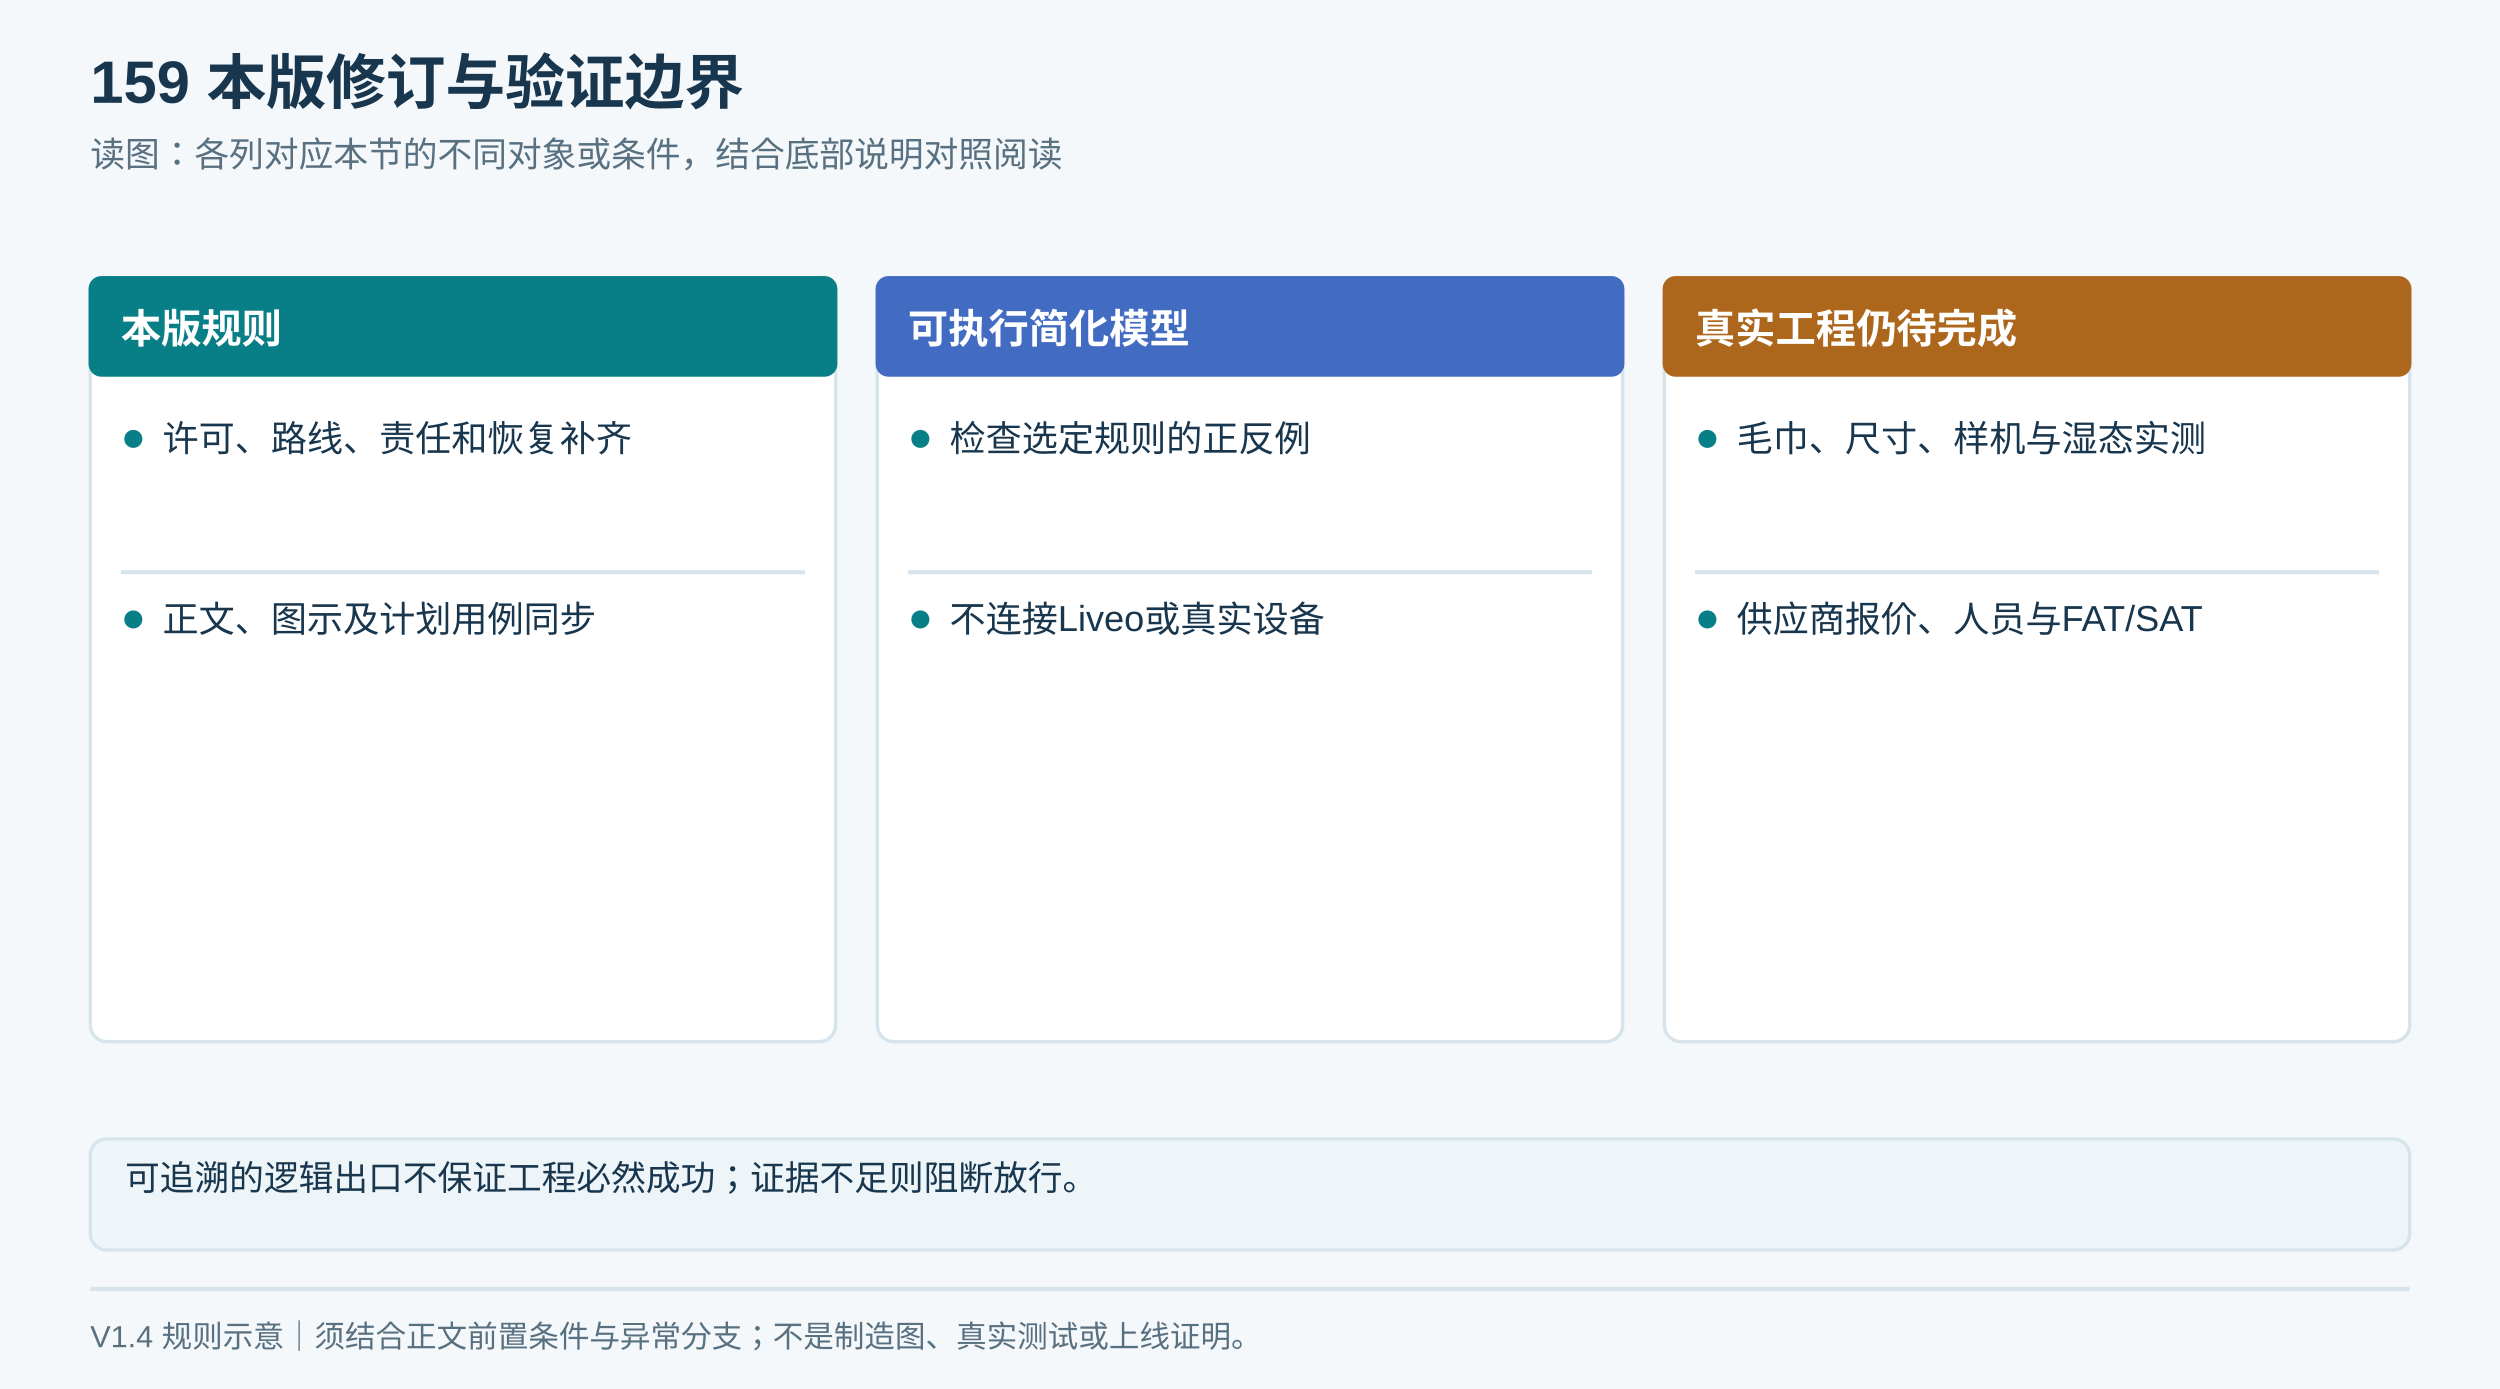
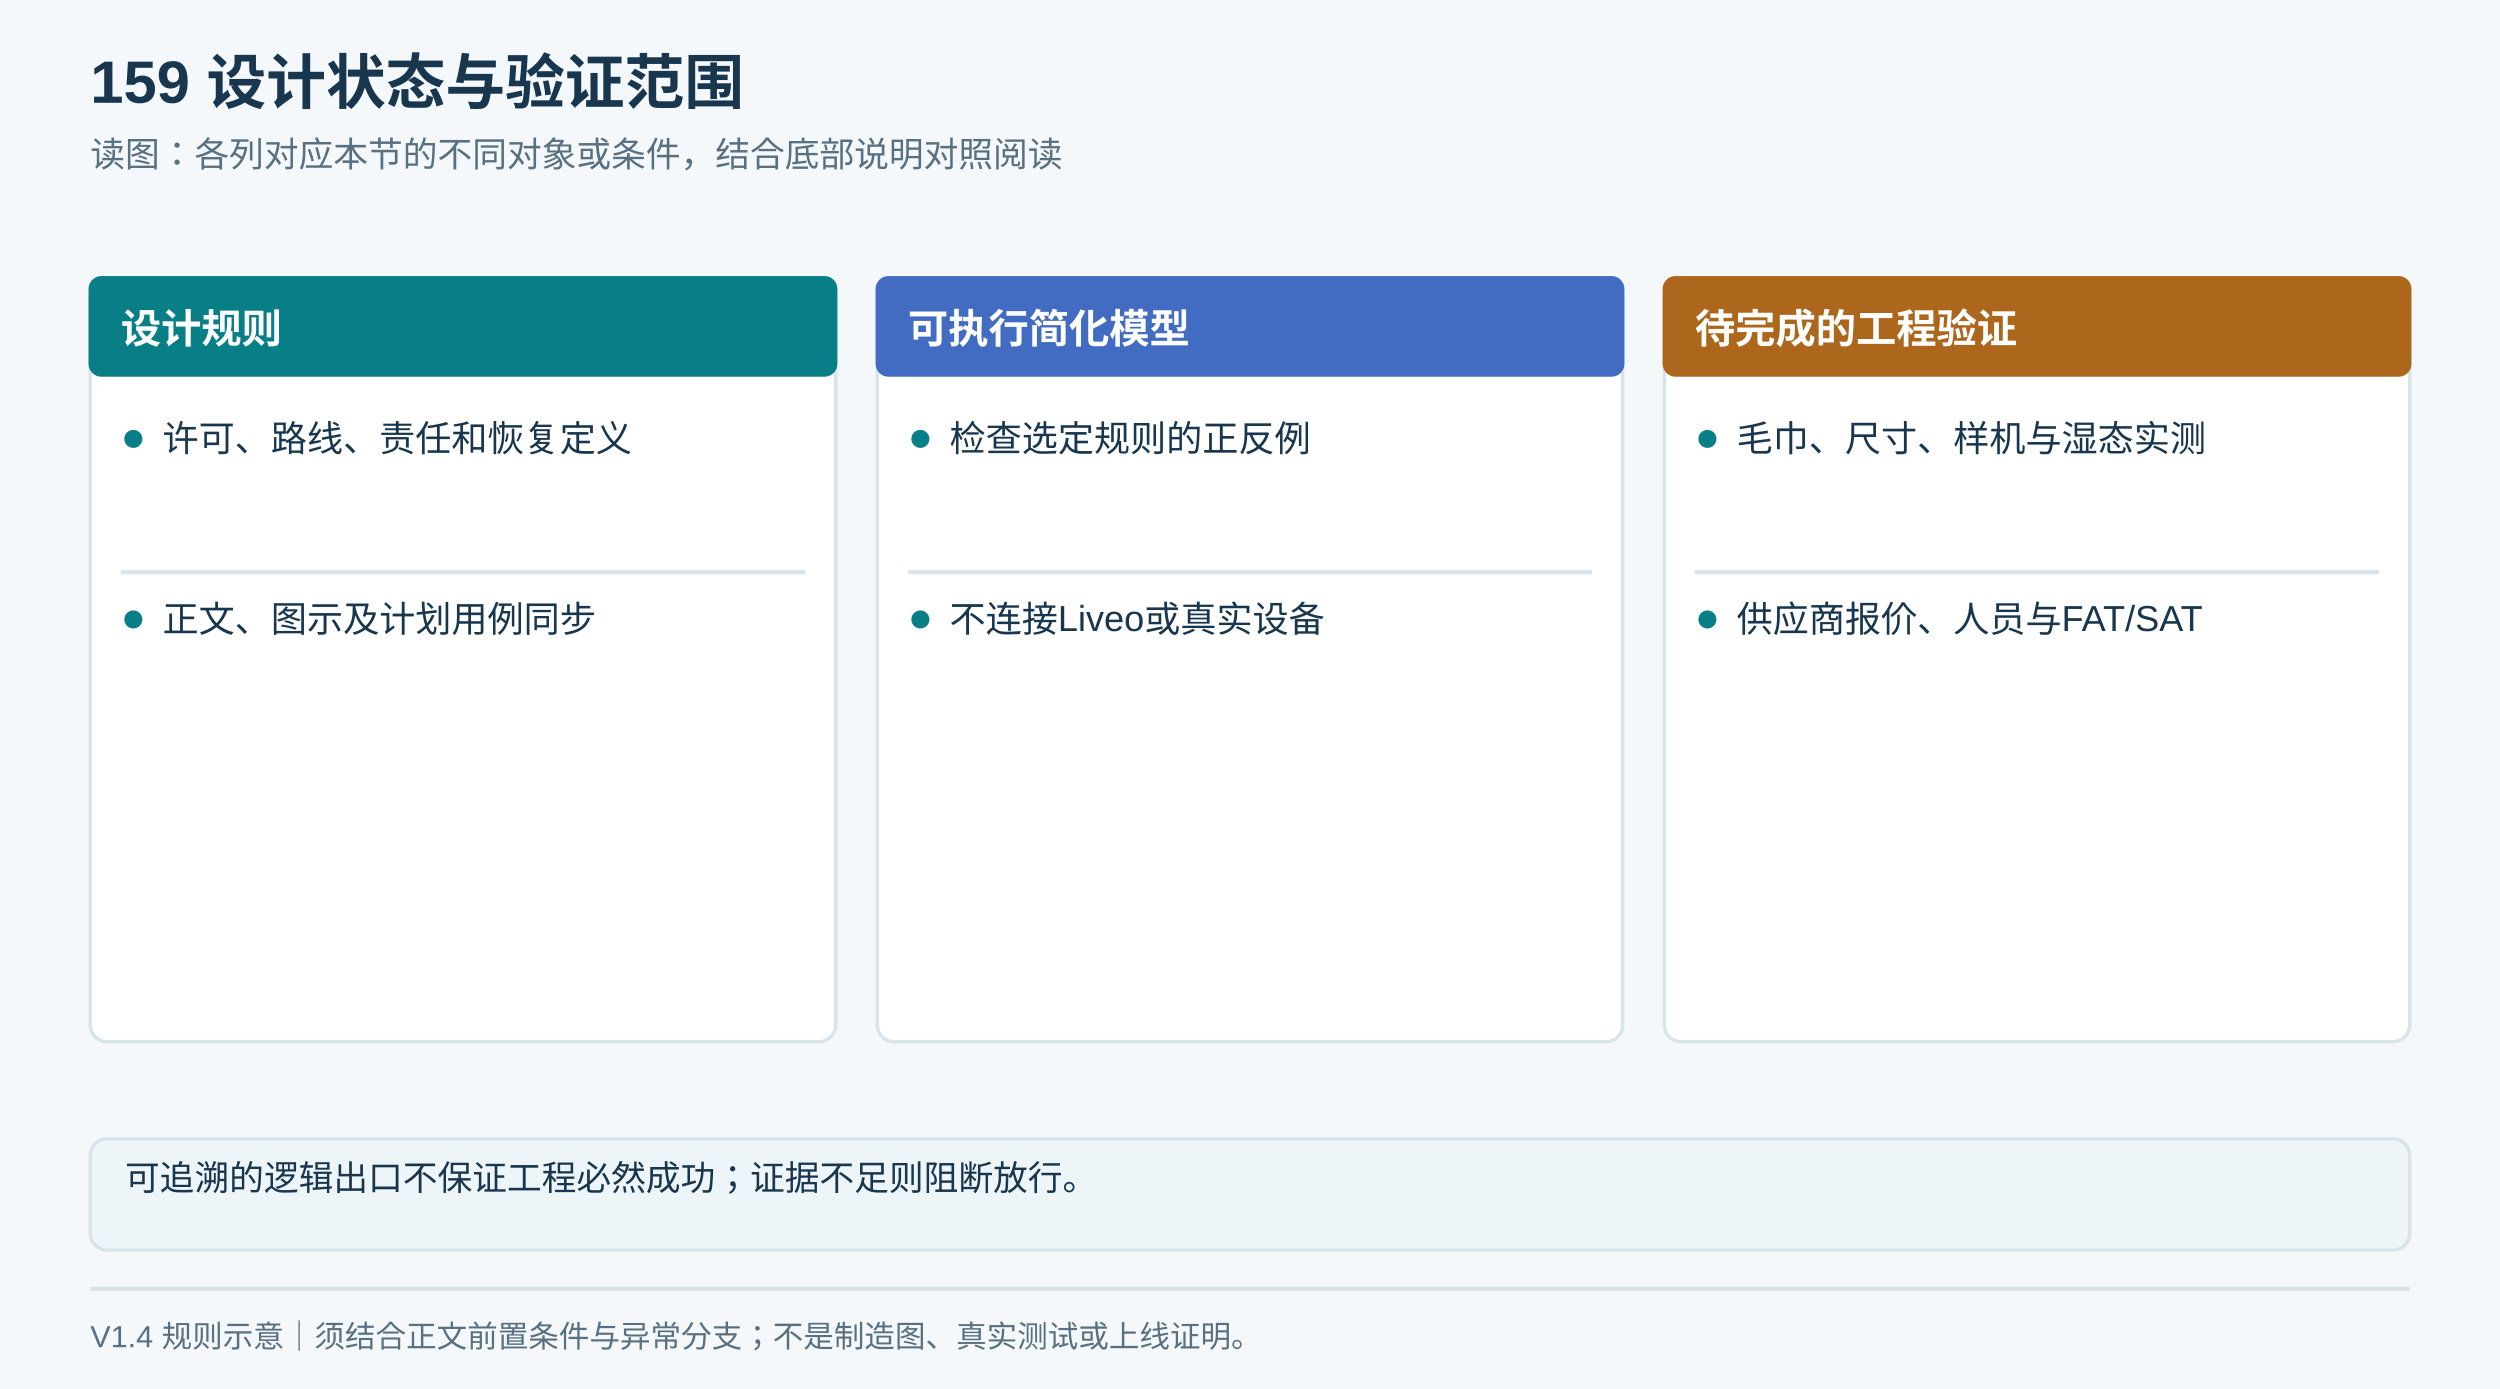
<svg xmlns="http://www.w3.org/2000/svg" width="1800" height="1000" viewBox="0 0 1800 1000" role="img">
  <defs>
    <marker id="a" markerWidth="9" markerHeight="9" refX="8" refY="4.5" orient="auto-start-reverse">
      <path d="M0 0L9 4.5L0 9z" fill="#087f86" />
    </marker>
    <pattern id="hatch" width="10" height="10" patternUnits="userSpaceOnUse" patternTransform="rotate(45)">
      <line x1="0" y1="0" x2="0" y2="10" stroke="#abc2cf" stroke-width="3" />
    </pattern>
  </defs>
  <rect width="1800" height="1000" fill="#f4f8fb" />
-   <text x="65" y="74" fill="#18364d" font-family="PingFang SC,Heiti SC,Arial,sans-serif" font-size="43" font-weight="700">159  本版修订与验证边界</text>
+   <text x="65" y="74" fill="#18364d" font-family="PingFang SC,Heiti SC,Arial,sans-serif" font-size="43" font-weight="700">159  设计状态与验证范围</text>
  <text x="65" y="120" fill="#587080" font-family="PingFang SC,Heiti SC,Arial,sans-serif" font-size="25" font-weight="400">读图：各列对应本节的不同对象或条件，结合底部说明对照阅读</text>
  <rect x="65.0" y="200" width="536.667" height="550" rx="12" fill="white" stroke="#d8e4ec" stroke-width="2.5" />
  <rect x="65.0" y="200" width="536.667" height="70" rx="8" fill="#087f86" stroke="#087f86" stroke-width="2.5" />
-   <text x="87.0" y="247" fill="white" font-family="PingFang SC,Heiti SC,Arial,sans-serif" font-size="29" font-weight="700">本版规则</text>
+   <text x="87.0" y="247" fill="white" font-family="PingFang SC,Heiti SC,Arial,sans-serif" font-size="29" font-weight="700">设计规则</text>
  <circle cx="96.0" cy="316" r="5" fill="#087f86" stroke="#087f86" stroke-width="3" />
-   <text x="117.0" y="325" fill="#18364d" font-family="PingFang SC,Heiti SC,Arial,sans-serif" font-size="26" font-weight="400">许可、路线、责任和恢复补齐</text>
+   <text x="117.0" y="325" fill="#18364d" font-family="PingFang SC,Heiti SC,Arial,sans-serif" font-size="26" font-weight="400">许可、路线、责任和恢复定义</text>
  <path d="M87.0 412L579.667 412" fill="none" stroke="#d8e4ec" stroke-width="3" />
  <circle cx="96.0" cy="446" r="5" fill="#087f86" stroke="#087f86" stroke-width="3" />
  <text x="117.0" y="455" fill="#18364d" font-family="PingFang SC,Heiti SC,Arial,sans-serif" font-size="26" font-weight="400">正文、图示及计划用例同步</text>
  <rect x="631.667" y="200" width="536.667" height="550" rx="12" fill="white" stroke="#d8e4ec" stroke-width="2.5" />
  <rect x="631.667" y="200" width="536.667" height="70" rx="8" fill="#426bc2" stroke="#426bc2" stroke-width="2.5" />
  <text x="653.667" y="247" fill="white" font-family="PingFang SC,Heiti SC,Arial,sans-serif" font-size="29" font-weight="700">可执行简化模型</text>
  <circle cx="662.667" cy="316" r="5" fill="#087f86" stroke="#087f86" stroke-width="3" />
  <text x="683.667" y="325" fill="#18364d" font-family="PingFang SC,Heiti SC,Arial,sans-serif" font-size="26" font-weight="400">检查选定规则的正反例</text>
  <path d="M653.667 412L1146.333 412" fill="none" stroke="#d8e4ec" stroke-width="3" />
  <circle cx="662.667" cy="446" r="5" fill="#087f86" stroke="#087f86" stroke-width="3" />
  <text x="683.667" y="455" fill="#18364d" font-family="PingFang SC,Heiti SC,Arial,sans-serif" font-size="26" font-weight="400">不连接Liveo或真实设备</text>
  <rect x="1198.333" y="200" width="536.667" height="550" rx="12" fill="white" stroke="#d8e4ec" stroke-width="2.5" />
  <rect x="1198.333" y="200" width="536.667" height="70" rx="8" fill="#ad671c" stroke="#ad671c" stroke-width="2.5" />
-   <text x="1220.333" y="247" fill="white" font-family="PingFang SC,Heiti SC,Arial,sans-serif" font-size="29" font-weight="700">真实工程仍待完成</text>
+   <text x="1220.333" y="247" fill="white" font-family="PingFang SC,Heiti SC,Arial,sans-serif" font-size="29" font-weight="700">待完成的工程验证</text>
  <circle cx="1229.333" cy="316" r="5" fill="#087f86" stroke="#087f86" stroke-width="3" />
  <text x="1250.333" y="325" fill="#18364d" font-family="PingFang SC,Heiti SC,Arial,sans-serif" font-size="26" font-weight="400">毛巾、尺寸、样机与湿态实测</text>
  <path d="M1220.333 412L1713.0 412" fill="none" stroke="#d8e4ec" stroke-width="3" />
  <circle cx="1229.333" cy="446" r="5" fill="#087f86" stroke="#087f86" stroke-width="3" />
  <text x="1250.333" y="455" fill="#18364d" font-family="PingFang SC,Heiti SC,Arial,sans-serif" font-size="26" font-weight="400">供应商报价、人员与FAT/SAT</text>
  <rect x="65" y="820" width="1670" height="80" rx="12" fill="#eef5f9" stroke="#d8e4ec" stroke-width="2.5" />
  <text x="90" y="857" fill="#18364d" font-family="PingFang SC,Heiti SC,Arial,sans-serif" font-size="25" font-weight="400">可追溯的逻辑出口不保证工程必然成功；证据不足则阻断放行。</text>
  <path d="M65 928L1735 928" fill="none" stroke="#d8e4ec" stroke-width="3" />
  <text x="65" y="970" fill="#587080" font-family="PingFang SC,Heiti SC,Arial,sans-serif" font-size="22" font-weight="400">V1.4 规则示意｜须结合正文前置条件与异常分支；不是制造图、真实测试或上线证明。</text>
</svg>
